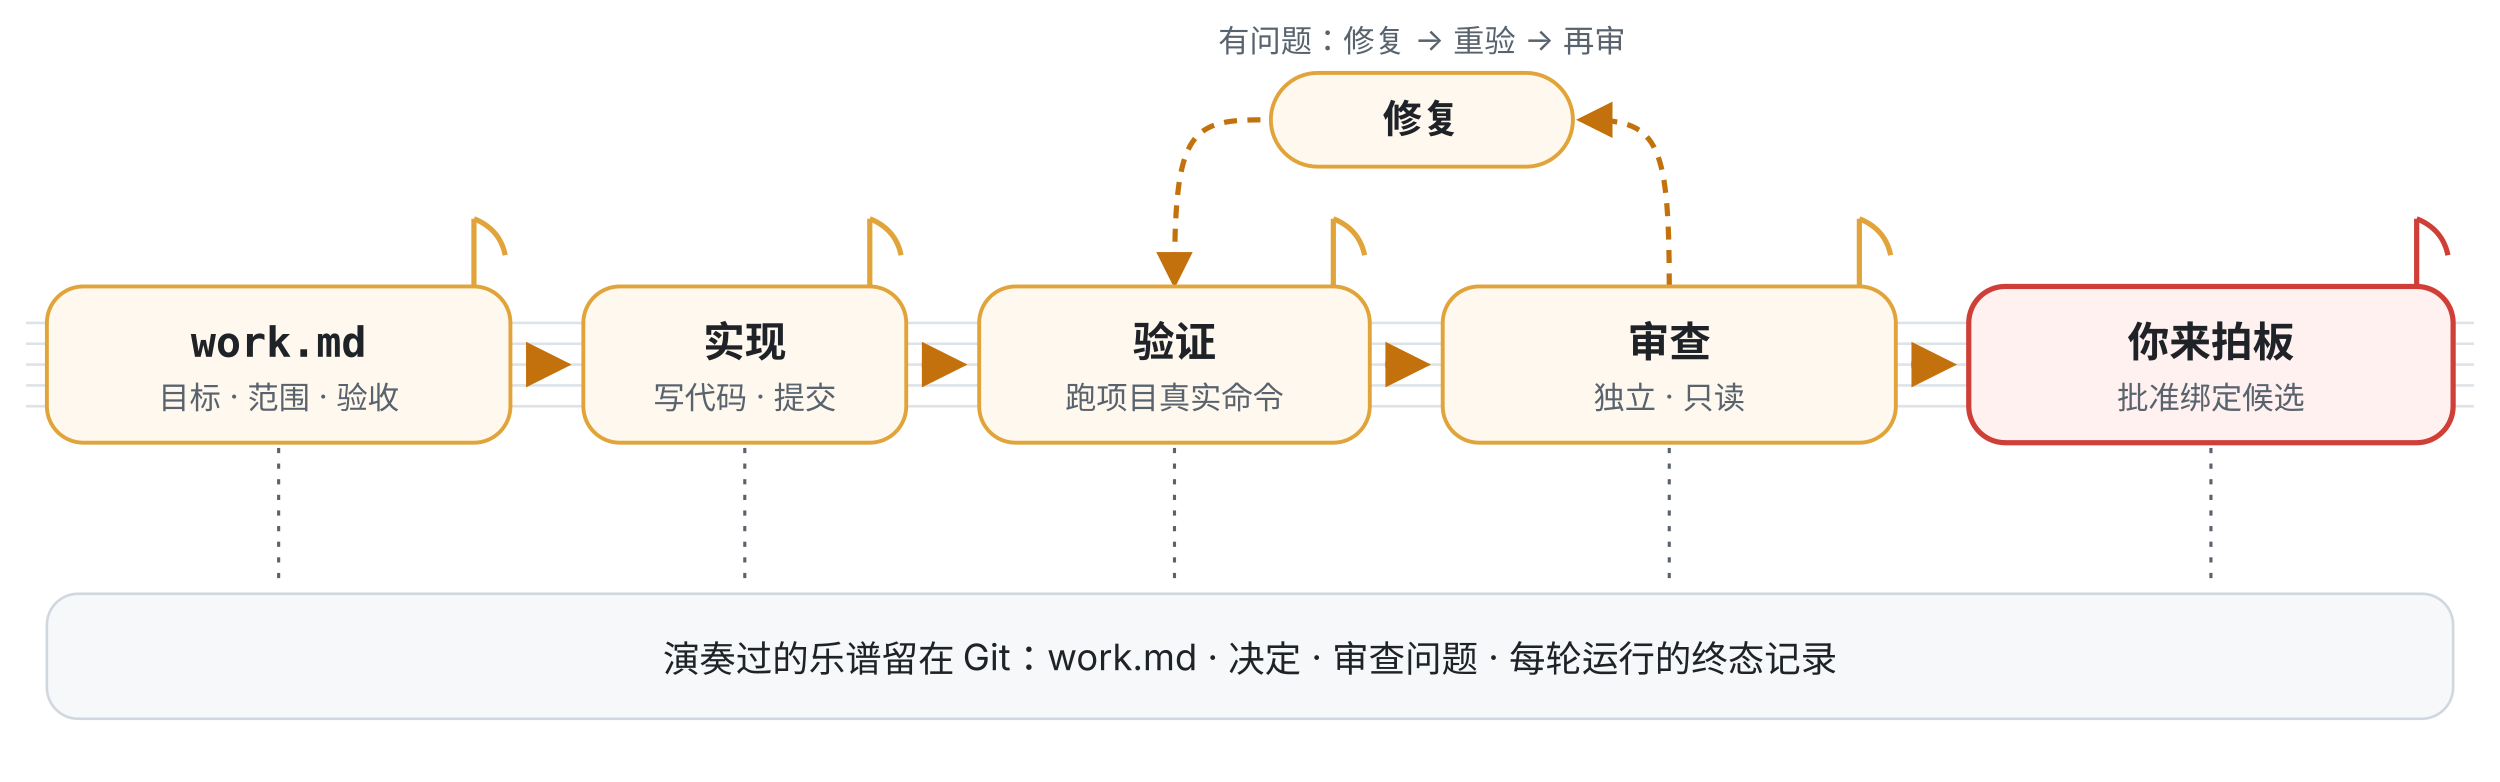
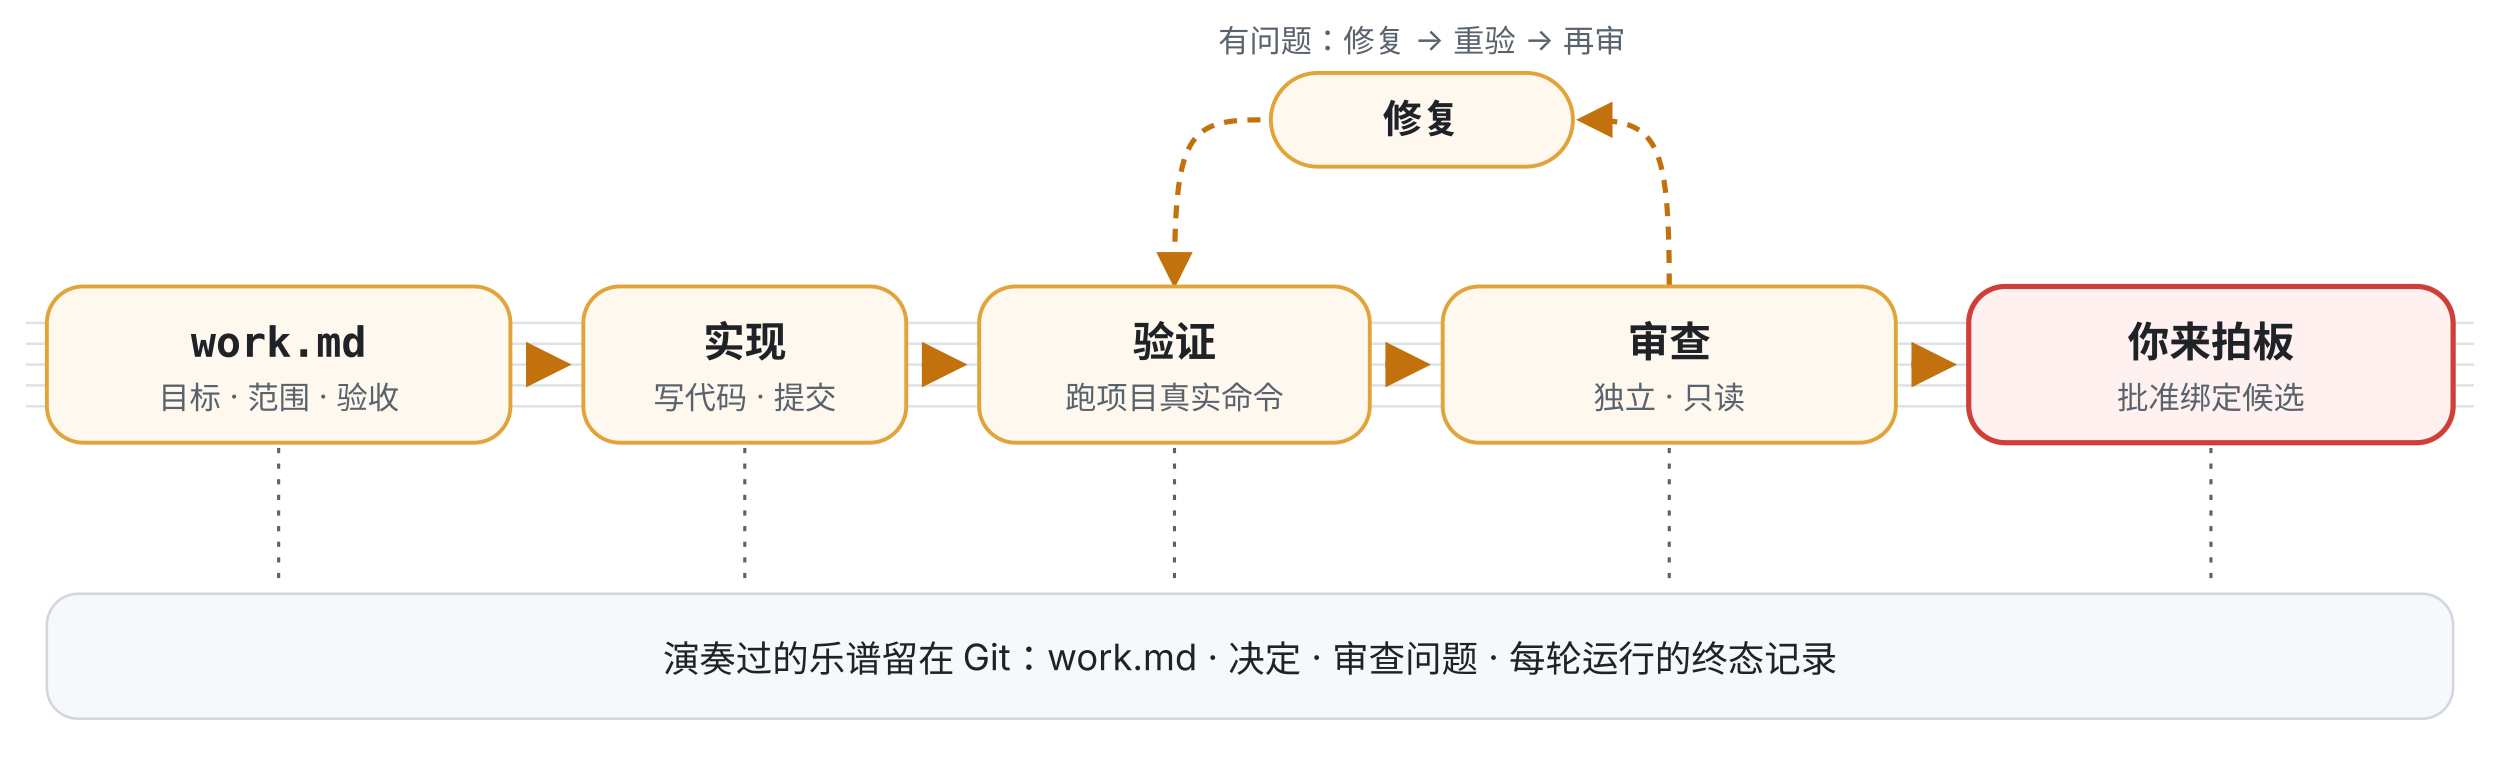
<svg xmlns="http://www.w3.org/2000/svg" width="960" height="300" viewBox="0 0 960 300" role="img">
  <defs>
    <marker id="arrow-light" viewBox="0 0 10 10" refX="8" refY="5" markerWidth="7" markerHeight="7" orient="auto-start-reverse">
      <path d="M 0 0 L 10 5 L 0 10 z" fill="#c2710c" />
    </marker>
  </defs>
  <line x1="10" y1="124" x2="950" y2="124" stroke="#d0d7de" stroke-width="1" opacity="0.7" />
  <line x1="10" y1="132" x2="950" y2="132" stroke="#d0d7de" stroke-width="1" opacity="0.7" />
  <line x1="10" y1="140" x2="950" y2="140" stroke="#d0d7de" stroke-width="1" opacity="0.7" />
  <line x1="10" y1="148" x2="950" y2="148" stroke="#d0d7de" stroke-width="1" opacity="0.7" />
  <line x1="10" y1="156" x2="950" y2="156" stroke="#d0d7de" stroke-width="1" opacity="0.7" />
  <line x1="202" y1="140" x2="216" y2="140" stroke="#c2710c" stroke-width="2.5" marker-end="url(#arrow-light)" />
  <line x1="354" y1="140" x2="368" y2="140" stroke="#c2710c" stroke-width="2.5" marker-end="url(#arrow-light)" />
  <line x1="532" y1="140" x2="546" y2="140" stroke="#c2710c" stroke-width="2.5" marker-end="url(#arrow-light)" />
  <line x1="734" y1="140" x2="748" y2="140" stroke="#c2710c" stroke-width="2.5" marker-end="url(#arrow-light)" />
  <path d="M 641 110 C 641 52, 636 46, 608 46" fill="none" stroke="#c2710c" stroke-width="2" stroke-dasharray="5 4" marker-end="url(#arrow-light)" />
  <path d="M 484 46 C 456 46, 451 52, 451 108" fill="none" stroke="#c2710c" stroke-width="2" stroke-dasharray="5 4" marker-end="url(#arrow-light)" />
  <rect x="488" y="28" width="116" height="36" rx="18" fill="#fff8ee" stroke="#e0a43a" stroke-width="1.5" />
  <text x="546" y="51" text-anchor="middle" font-family="-apple-system, 'Segoe UI', 'PingFang SC', 'Hiragino Sans GB', 'Noto Sans SC', sans-serif" font-size="15" font-weight="600" fill="#1f2328">修复</text>
  <text x="546" y="20" text-anchor="middle" font-family="-apple-system, 'Segoe UI', 'PingFang SC', 'Hiragino Sans GB', 'Noto Sans SC', sans-serif" font-size="12" fill="#59636e">有问题：修复 → 重验 → 再审</text>
  <rect x="18" y="110" width="178" height="60" rx="14" fill="#fff8ee" stroke="#e0a43a" stroke-width="1.5" />
-   <line x1="182" y1="110" x2="182" y2="84" stroke="#e0a43a" stroke-width="2" />
-   <path d="M 182 84 q 10 4 12 14" fill="none" stroke="#e0a43a" stroke-width="2" />
  <text x="107" y="137" text-anchor="middle" font-family="ui-monospace, SFMono-Regular, Menlo, Consolas, monospace" font-size="16" font-weight="600" fill="#1f2328">work.md</text>
  <text x="107" y="157" text-anchor="middle" font-family="-apple-system, 'Segoe UI', 'PingFang SC', 'Hiragino Sans GB', 'Noto Sans SC', sans-serif" font-size="12" fill="#59636e">目标 · 范围 · 验收</text>
  <line x1="107" y1="172" x2="107" y2="226" stroke="#59636e" stroke-width="1.2" stroke-dasharray="2 4" />
  <rect x="224" y="110" width="124" height="60" rx="14" fill="#fff8ee" stroke="#e0a43a" stroke-width="1.5" />
-   <line x1="334" y1="110" x2="334" y2="84" stroke="#e0a43a" stroke-width="2" />
-   <path d="M 334 84 q 10 4 12 14" fill="none" stroke="#e0a43a" stroke-width="2" />
  <text x="286" y="137" text-anchor="middle" font-family="-apple-system, 'Segoe UI', 'PingFang SC', 'Hiragino Sans GB', 'Noto Sans SC', sans-serif" font-size="16" font-weight="600" fill="#1f2328">实现</text>
  <text x="286" y="157" text-anchor="middle" font-family="-apple-system, 'Segoe UI', 'PingFang SC', 'Hiragino Sans GB', 'Noto Sans SC', sans-serif" font-size="12" fill="#59636e">写代码 · 提交</text>
  <line x1="286" y1="172" x2="286" y2="226" stroke="#59636e" stroke-width="1.2" stroke-dasharray="2 4" />
  <rect x="376" y="110" width="150" height="60" rx="14" fill="#fff8ee" stroke="#e0a43a" stroke-width="1.5" />
-   <line x1="512" y1="110" x2="512" y2="84" stroke="#e0a43a" stroke-width="2" />
-   <path d="M 512 84 q 10 4 12 14" fill="none" stroke="#e0a43a" stroke-width="2" />
  <text x="451" y="137" text-anchor="middle" font-family="-apple-system, 'Segoe UI', 'PingFang SC', 'Hiragino Sans GB', 'Noto Sans SC', sans-serif" font-size="16" font-weight="600" fill="#1f2328">验证</text>
  <text x="451" y="157" text-anchor="middle" font-family="-apple-system, 'Segoe UI', 'PingFang SC', 'Hiragino Sans GB', 'Noto Sans SC', sans-serif" font-size="12" fill="#59636e">跑项目真实命令</text>
  <line x1="451" y1="172" x2="451" y2="226" stroke="#59636e" stroke-width="1.2" stroke-dasharray="2 4" />
  <rect x="554" y="110" width="174" height="60" rx="14" fill="#fff8ee" stroke="#e0a43a" stroke-width="1.5" />
-   <line x1="714" y1="110" x2="714" y2="84" stroke="#e0a43a" stroke-width="2" />
-   <path d="M 714 84 q 10 4 12 14" fill="none" stroke="#e0a43a" stroke-width="2" />
  <text x="641" y="137" text-anchor="middle" font-family="-apple-system, 'Segoe UI', 'PingFang SC', 'Hiragino Sans GB', 'Noto Sans SC', sans-serif" font-size="16" font-weight="600" fill="#1f2328">审查</text>
  <text x="641" y="157" text-anchor="middle" font-family="-apple-system, 'Segoe UI', 'PingFang SC', 'Hiragino Sans GB', 'Noto Sans SC', sans-serif" font-size="12" fill="#59636e">独立 · 只读</text>
  <line x1="641" y1="172" x2="641" y2="226" stroke="#59636e" stroke-width="1.2" stroke-dasharray="2 4" />
  <rect x="756" y="110" width="186" height="60" rx="14" fill="#fff1ef" stroke="#cf3f37" stroke-width="2" />
-   <line x1="928" y1="110" x2="928" y2="84" stroke="#cf3f37" stroke-width="2" />
-   <path d="M 928 84 q 10 4 12 14" fill="none" stroke="#cf3f37" stroke-width="2" />
  <text x="849" y="137" text-anchor="middle" font-family="-apple-system, 'Segoe UI', 'PingFang SC', 'Hiragino Sans GB', 'Noto Sans SC', sans-serif" font-size="16" font-weight="600" fill="#1f2328">你来拍板</text>
  <text x="849" y="157" text-anchor="middle" font-family="-apple-system, 'Segoe UI', 'PingFang SC', 'Hiragino Sans GB', 'Noto Sans SC', sans-serif" font-size="12" fill="#59636e">批准绑定候选</text>
  <line x1="849" y1="172" x2="849" y2="226" stroke="#59636e" stroke-width="1.2" stroke-dasharray="2 4" />
  <rect x="18" y="228" width="924" height="48" rx="12" fill="#f6f8fa" stroke="#d0d7de" stroke-width="1" />
  <text x="480" y="258" text-anchor="middle" font-family="-apple-system, 'Segoe UI', 'PingFang SC', 'Hiragino Sans GB', 'Noto Sans SC', sans-serif" font-size="14" fill="#1f2328">演奏过的乐谱留在 Git：work.md · 决定 · 审查问题 · 每轮运行的终态记录</text>
</svg>
